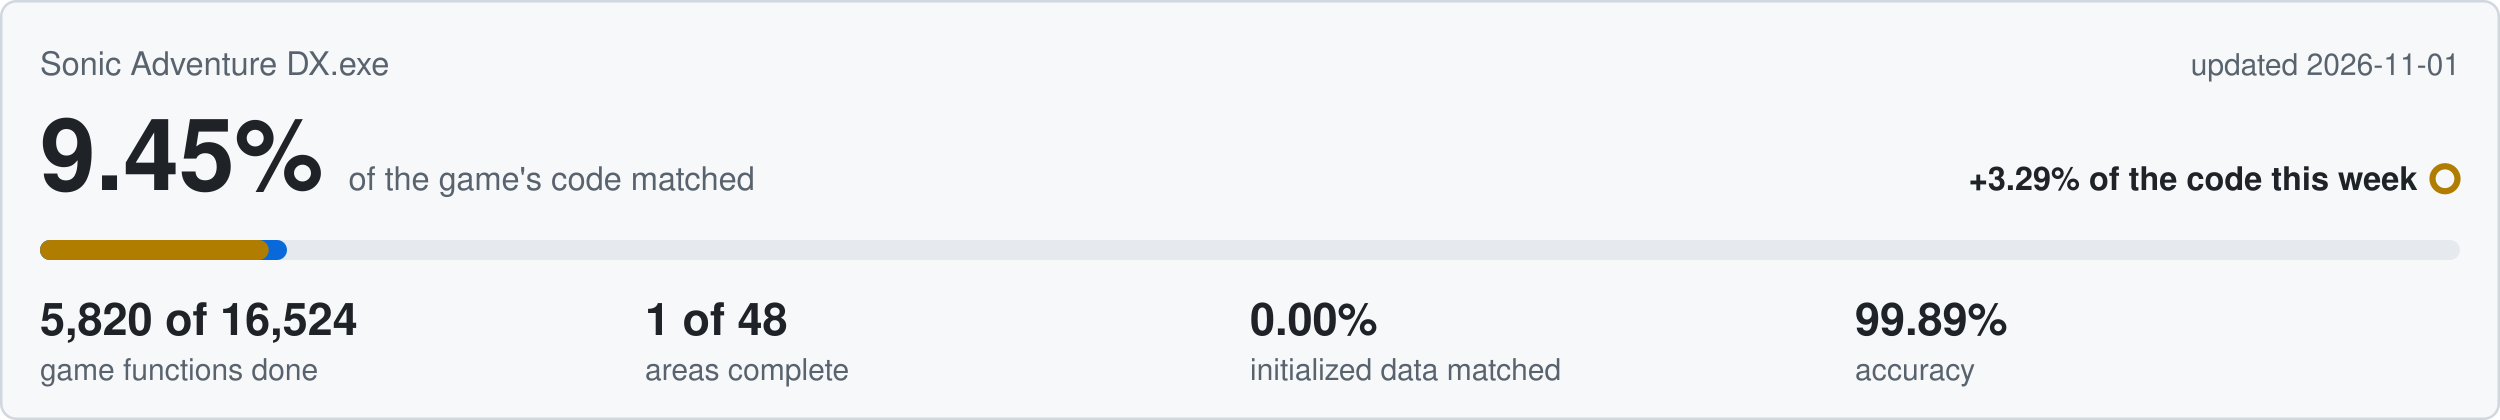
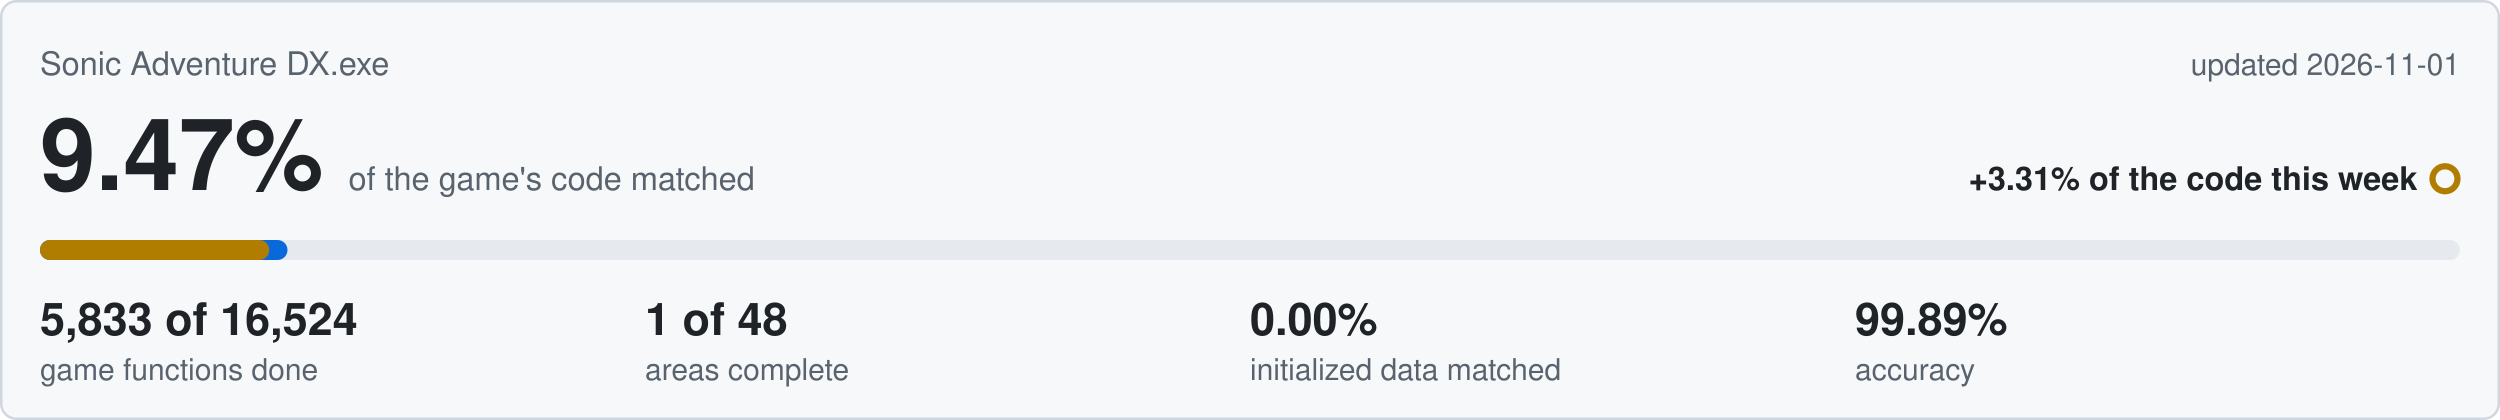
<svg xmlns="http://www.w3.org/2000/svg" viewBox="0 0 1000 168" width="1000" height="168">
  <rect x="0.5" y="0.5" width="999" height="167" rx="6" fill="#f6f8fa" stroke="#d0d7de" />
  <text x="16" y="30" font-family="Segoe UI,Helvetica,Arial,sans-serif" font-size="13" fill="#59636e">Sonic Adventure DX.exe</text>
  <text x="984" y="30" text-anchor="end" font-family="Segoe UI,Helvetica,Arial,sans-serif" font-size="12" fill="#59636e">updated 2026-11-01</text>
-   <text x="16" y="76" font-family="Segoe UI,Helvetica,Arial,sans-serif" font-size="40" font-weight="600" fill="#1f2328">9.45%<tspan dx="10" font-size="13" font-weight="400" fill="#59636e">of the game's code matched</tspan>
+   <text x="16" y="76" font-family="Segoe UI,Helvetica,Arial,sans-serif" font-size="40" font-weight="600" fill="#1f2328">9.47%<tspan dx="10" font-size="13" font-weight="400" fill="#59636e">of the game's code matched</tspan>
  </text>
-   <text x="967" y="76" text-anchor="end" font-family="Segoe UI,Helvetica,Arial,sans-serif" font-size="13" font-weight="600" fill="#1f2328">+3.29% of the code this week</text>
+   <text x="967" y="76" text-anchor="end" font-family="Segoe UI,Helvetica,Arial,sans-serif" font-size="13" font-weight="600" fill="#1f2328">+3.31% of the code this week</text>
  <circle cx="978" cy="71.5" r="5" fill="none" stroke="#b07d00" stroke-width="2.5" />
  <rect x="16" y="96" width="968" height="8" rx="4" fill="#e6eaef" />
-   <rect x="16" y="96" width="98.8" height="8" rx="4" fill="#0969da" />
-   <rect x="16" y="96" width="91.5" height="8" rx="4" fill="#b07d00" />
-   <text x="16" y="134" font-family="Segoe UI,Helvetica,Arial,sans-serif" font-size="18" font-weight="600" fill="#1f2328">5,820 of 16,524</text>
+   <rect x="16" y="96" width="99.0" height="8" rx="4" fill="#0969da" />
+   <rect x="16" y="96" width="91.7" height="8" rx="4" fill="#b07d00" />
+   <text x="16" y="134" font-family="Segoe UI,Helvetica,Arial,sans-serif" font-size="18" font-weight="600" fill="#1f2328">5,833 of 16,524</text>
  <text x="16" y="152" font-family="Segoe UI,Helvetica,Arial,sans-serif" font-size="12" fill="#59636e">game functions done</text>
  <text x="258" y="134" font-family="Segoe UI,Helvetica,Arial,sans-serif" font-size="18" font-weight="600" fill="#1f2328">1 of 48</text>
  <text x="258" y="152" font-family="Segoe UI,Helvetica,Arial,sans-serif" font-size="12" fill="#59636e">areas complete</text>
  <text x="500" y="134" font-family="Segoe UI,Helvetica,Arial,sans-serif" font-size="18" font-weight="600" fill="#1f2328">0.00%</text>
  <text x="500" y="152" font-family="Segoe UI,Helvetica,Arial,sans-serif" font-size="12" fill="#59636e">initialized data matched</text>
  <text x="742" y="134" font-family="Segoe UI,Helvetica,Arial,sans-serif" font-size="18" font-weight="600" fill="#1f2328">99.89%</text>
  <text x="742" y="152" font-family="Segoe UI,Helvetica,Arial,sans-serif" font-size="12" fill="#59636e">accuracy</text>
</svg>
